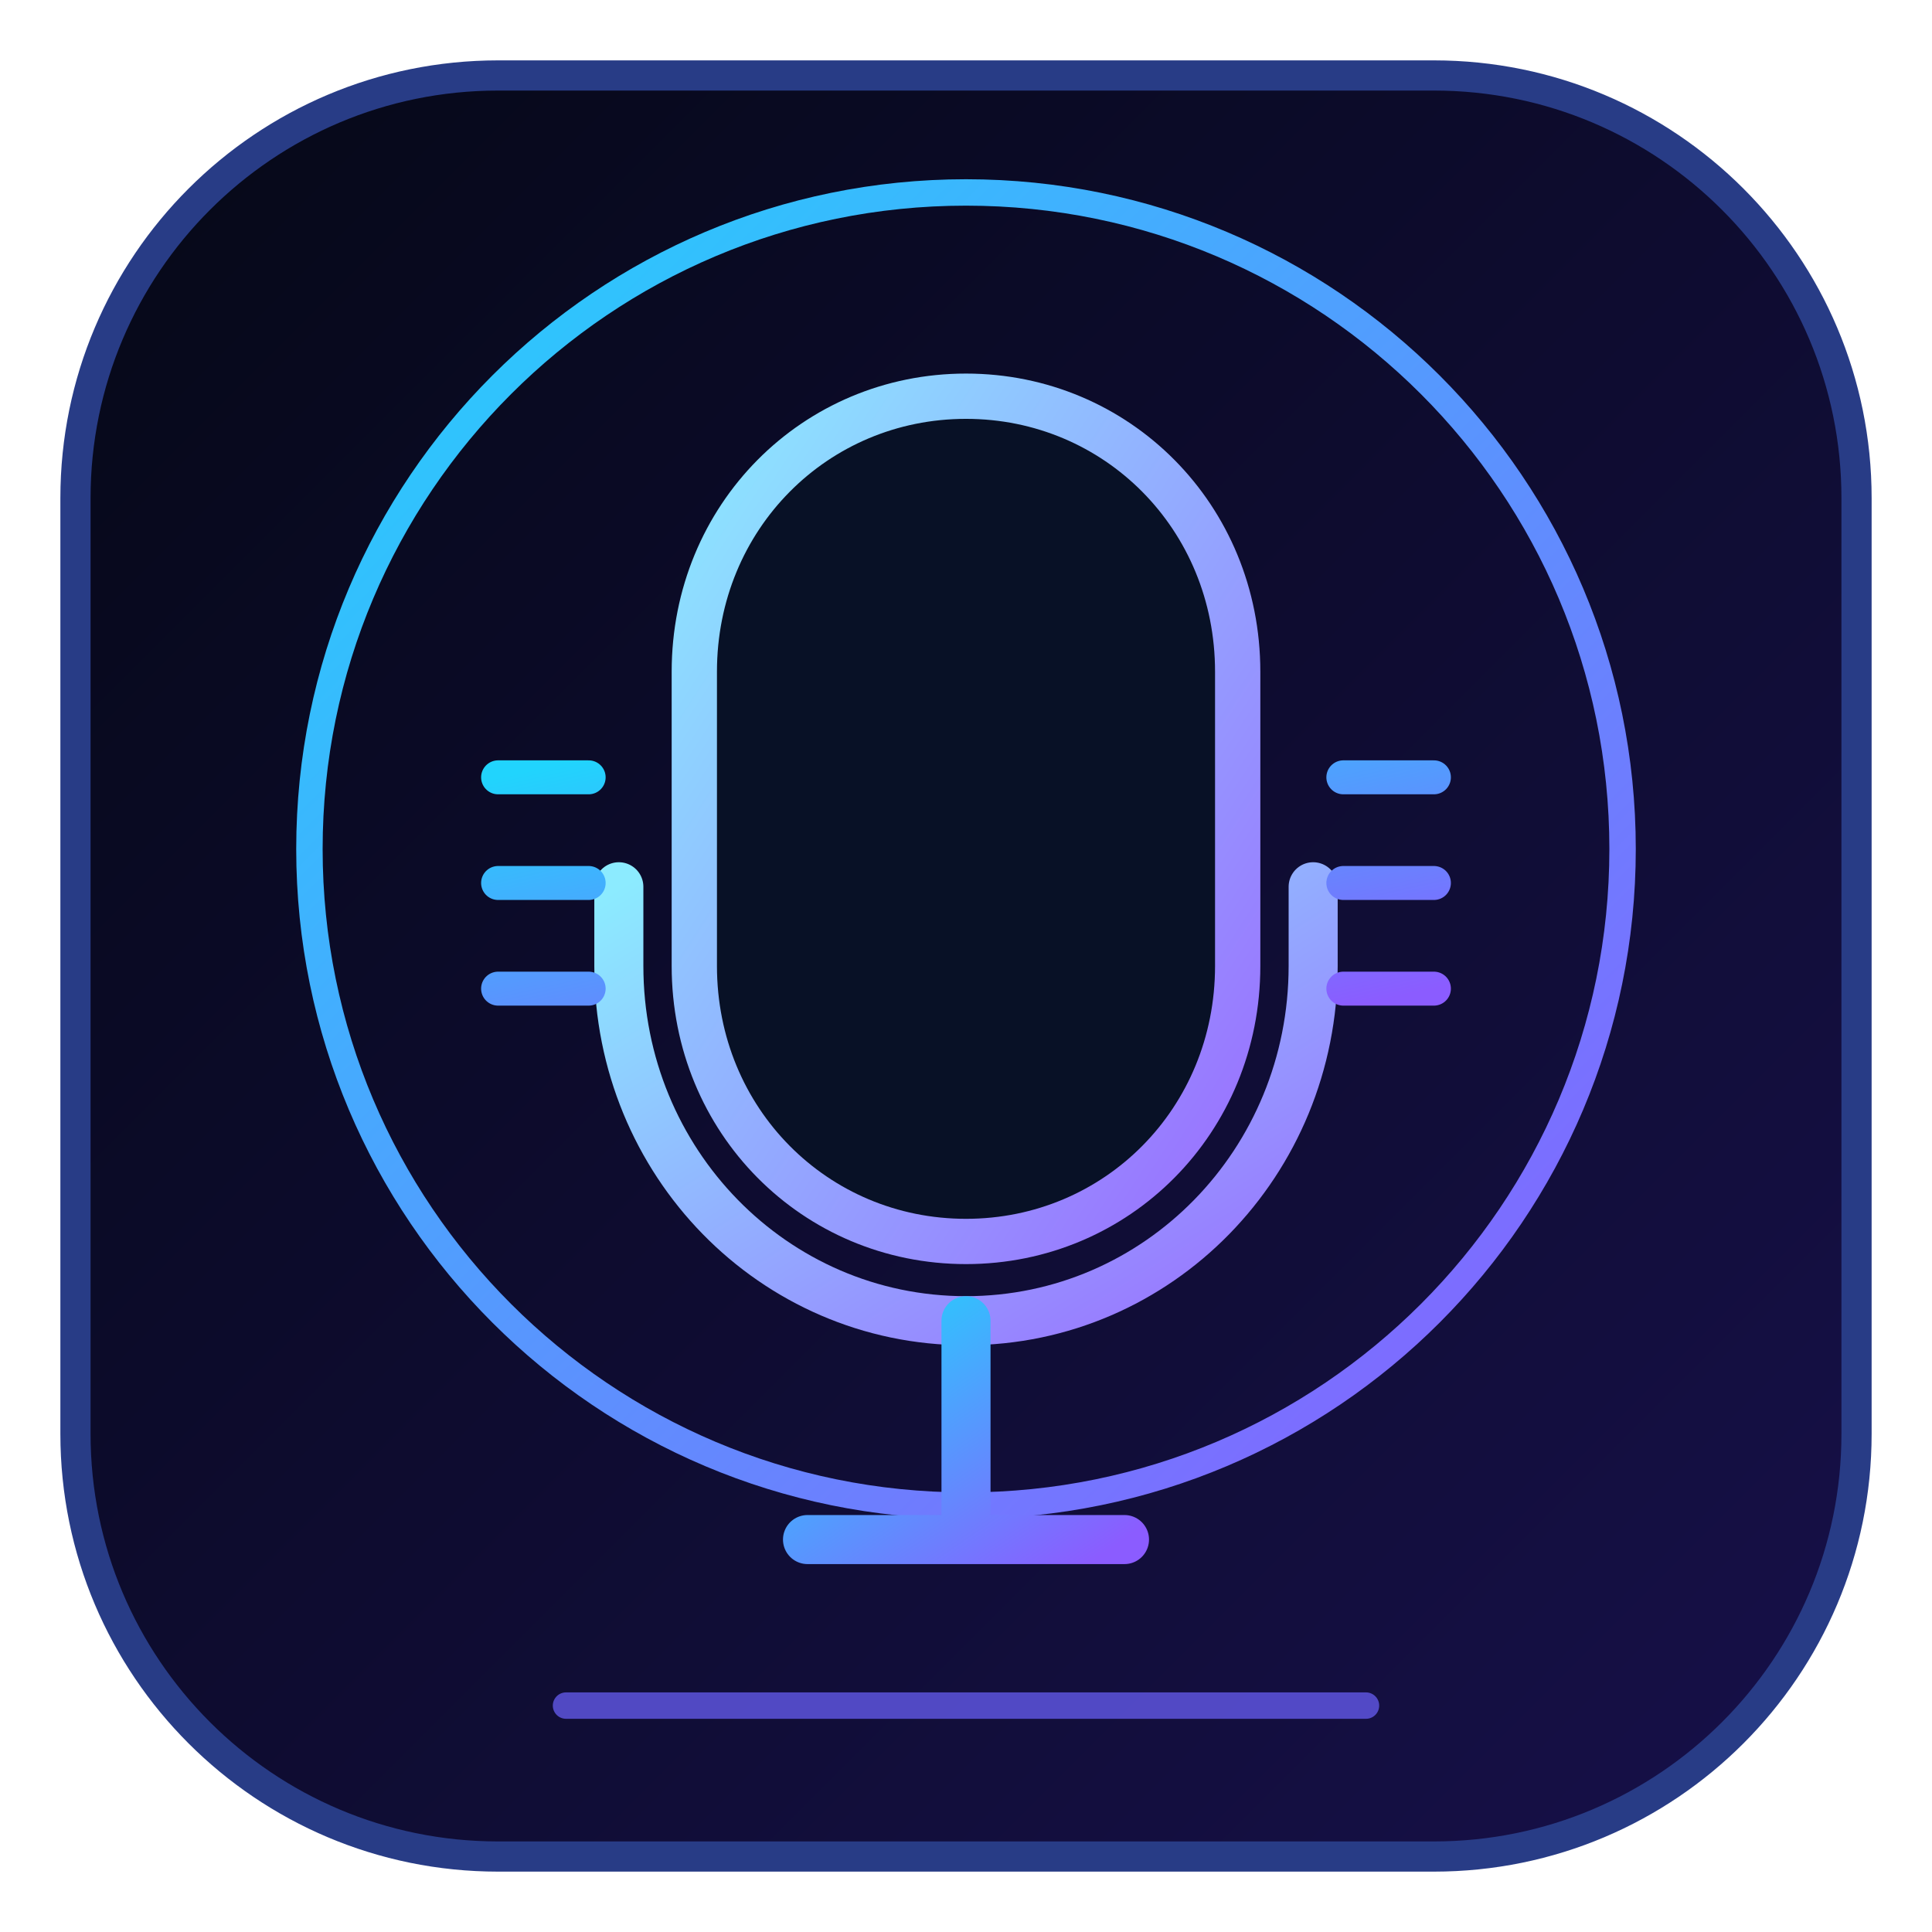
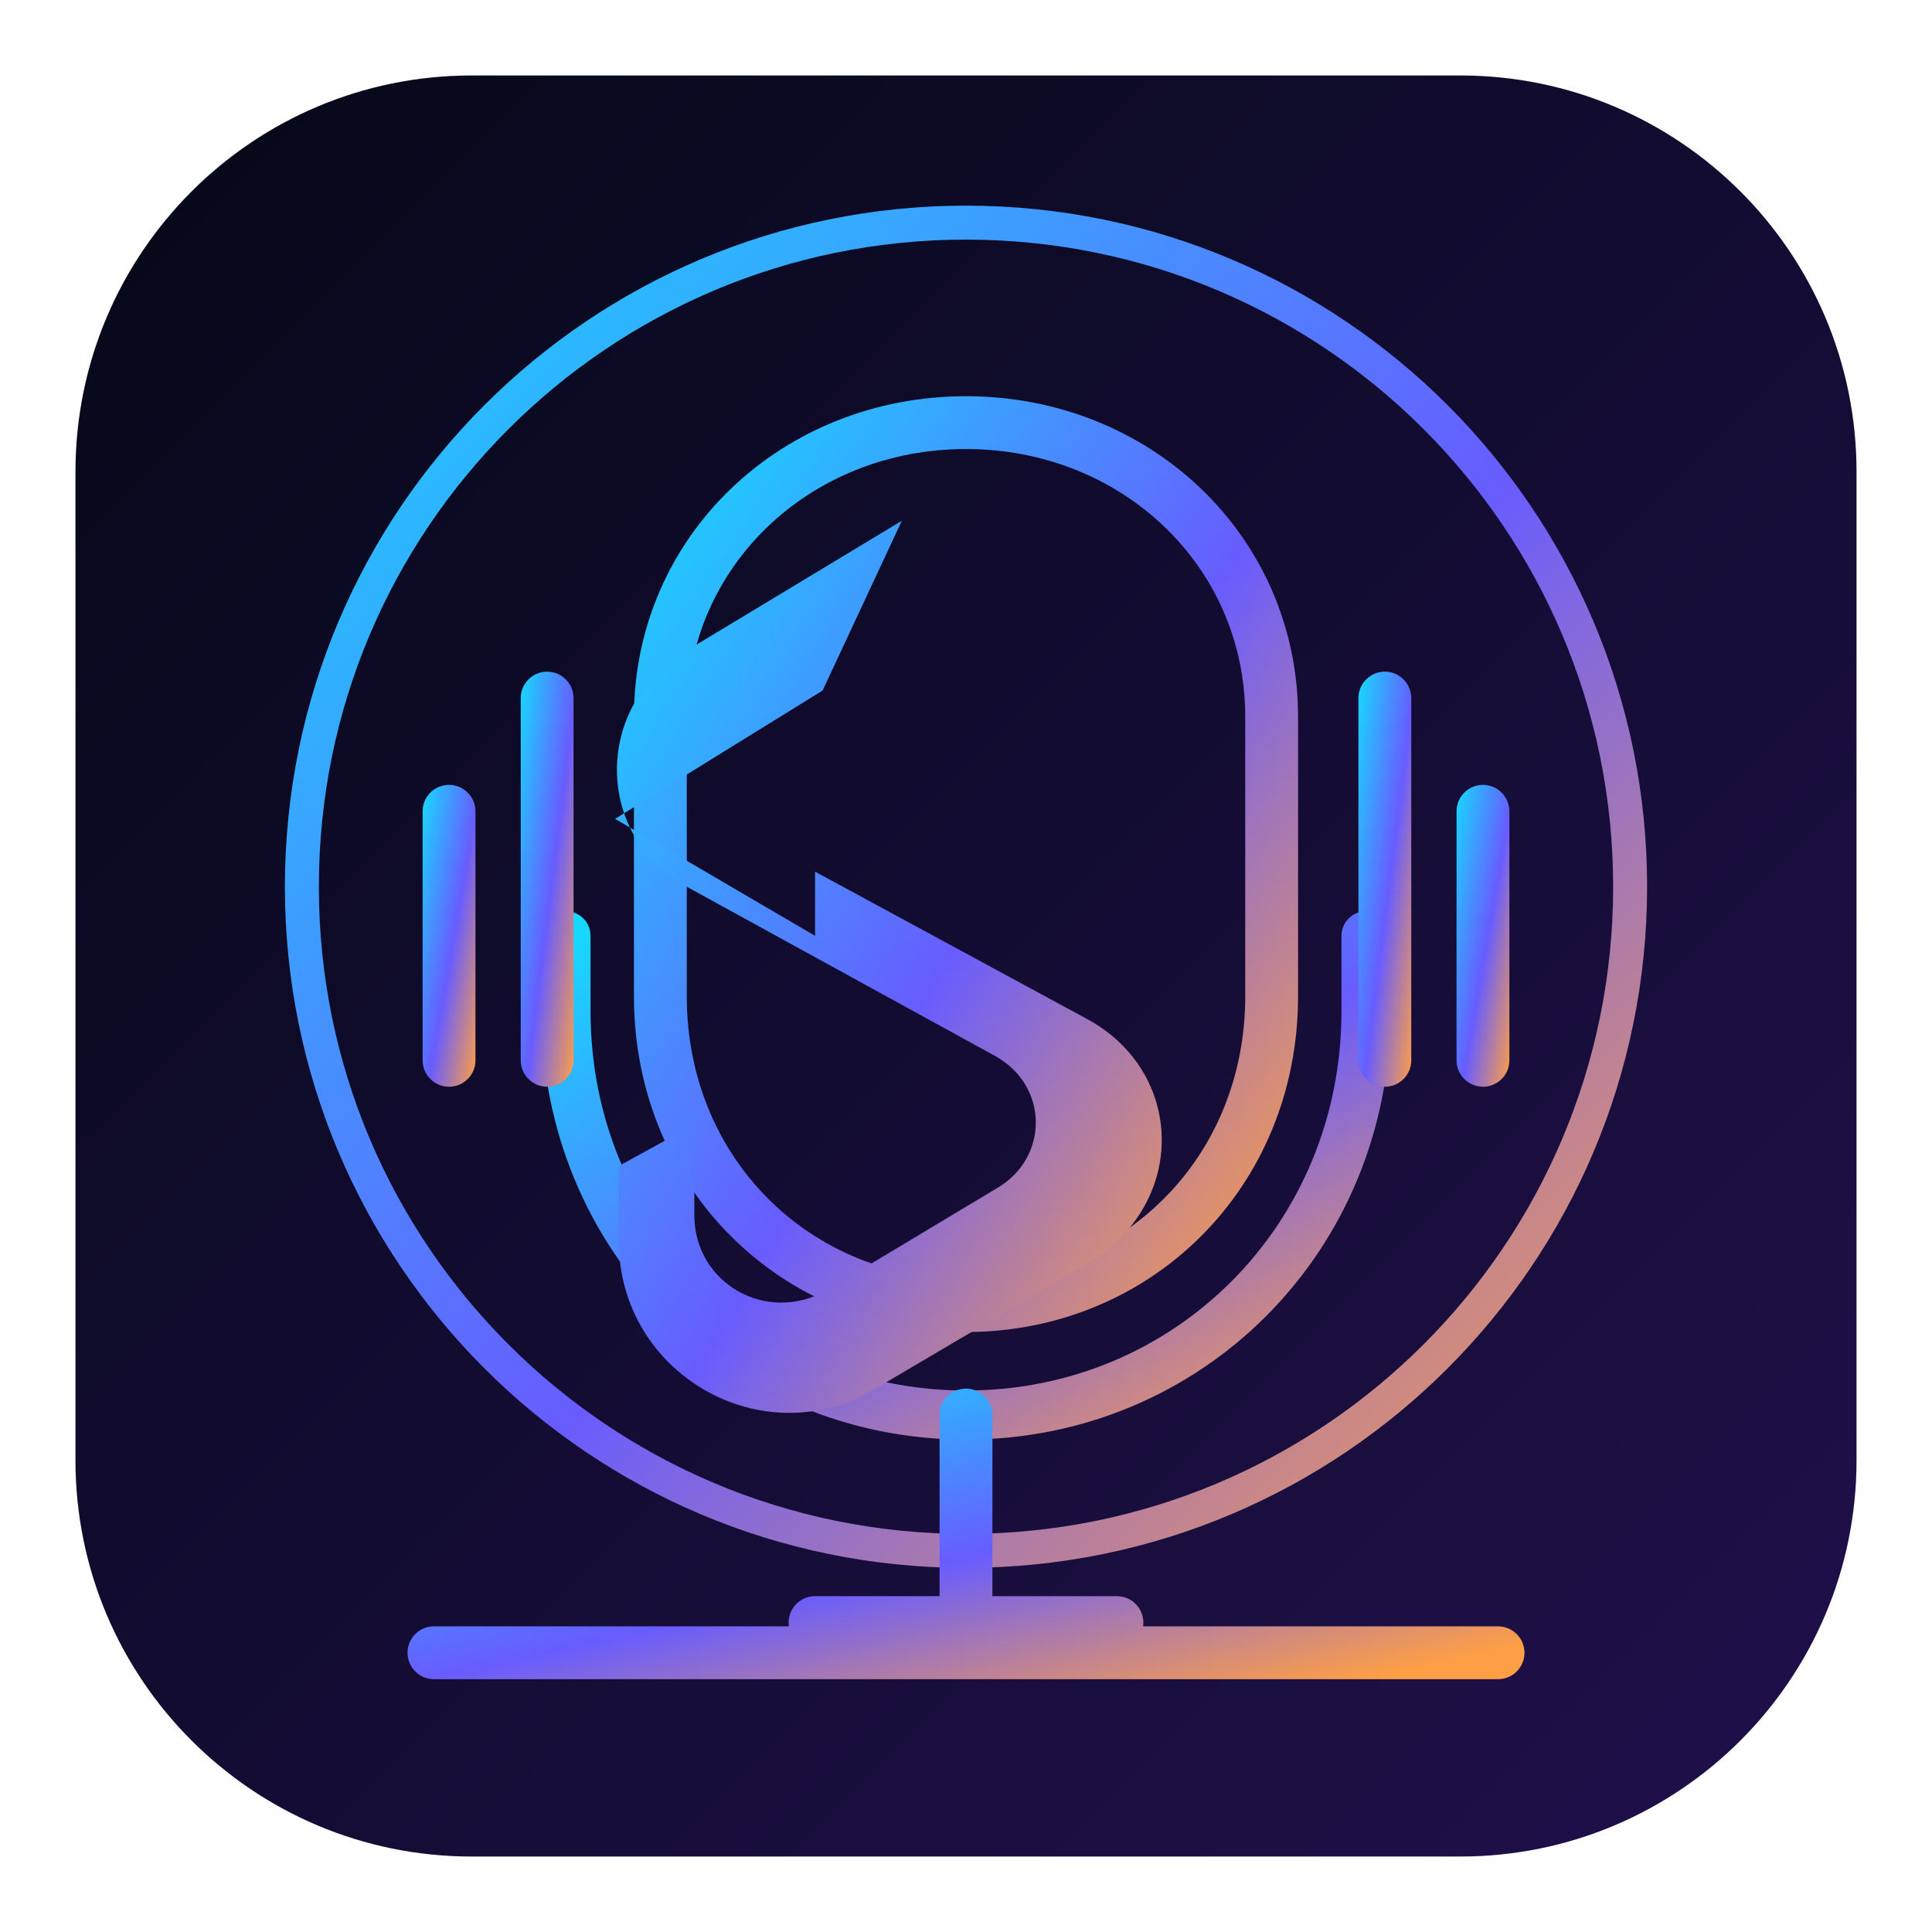
<svg xmlns="http://www.w3.org/2000/svg" viewBox="0 0 512 512">
  <defs>
-     <linearGradient id="bg" x1="0" y1="0" x2="1" y2="1">
-       <stop offset="0" stop-color="#050816" />
-       <stop offset="1" stop-color="#17104a" />
+     <linearGradient id="a" x1="0" y1="0" x2="1" y2="1">
+       <stop stop-color="#050817" />
+       <stop offset="1" stop-color="#21104d" />
    </linearGradient>
-     <linearGradient id="neon" x1="0" y1="0" x2="1" y2="1">
-       <stop offset="0" stop-color="#21D4FD" />
-       <stop offset="1" stop-color="#8B5CFF" />
-     </linearGradient>
-     <linearGradient id="mic" x1="0" y1="0" x2="1" y2="1">
-       <stop offset="0" stop-color="#8CEBFF" />
-       <stop offset="1" stop-color="#9A6CFF" />
+     <linearGradient id="b" x1="0" y1="0" x2="1" y2="1">
+       <stop stop-color="#16d9ff" />
+       <stop offset=".55" stop-color="#685cff" />
+       <stop offset="1" stop-color="#ff9f45" />
    </linearGradient>
  </defs>
-   <rect x="20" y="20" width="472" height="472" rx="112" fill="url(#bg)" stroke="#283C86" stroke-width="8" />
-   <circle cx="256" cy="225" r="174" fill="none" stroke="url(#neon)" stroke-width="7" />
-   <path d="M184 178v78c0 41 32 73 72 73s72-32 72-73v-78c0-41-32-73-72-73s-72 32-72 73z" fill="#081126" stroke="url(#mic)" stroke-width="12" />
-   <path d="M164 235v21c0 52 41 94 92 94s92-42 92-94v-21" fill="none" stroke="url(#mic)" stroke-width="13" stroke-linecap="round" />
-   <path d="M256 350v58M214 408h84" fill="none" stroke="url(#neon)" stroke-width="13" stroke-linecap="round" />
-   <path d="M132 206h24M132 234h24M132 262h24M356 206h24M356 234h24M356 262h24" stroke="url(#neon)" stroke-width="9" stroke-linecap="round" />
-   <path d="M102 432h308" stroke="url(#neon)" stroke-width="16" stroke-linecap="round" />
-   <path d="M150 452h212" stroke="#6C63FF" stroke-width="7" stroke-linecap="round" opacity=".7" />
+   <rect x="20" y="20" width="472" height="472" rx="105" fill="url(#a)" />
+   <circle cx="256" cy="235" r="176" fill="none" stroke="url(#b)" stroke-width="9" />
+   <g fill="none" stroke="url(#b)" stroke-linecap="round">
+     <path d="M175 190v74c0 47 36 82 81 82s81-35 81-82v-74c0-44-36-78-81-78s-81 34-81 78z" stroke-width="14" />
+     <path d="M150 248v20c0 60 47 107 106 107s106-47 106-107v-20" stroke-width="13" />
+     <path d="M256 375v55M216 430h80M115 438h282" stroke-width="14" />
+   </g>
+   <path d="M218 183l-55 34 53 31v-17l72 39c26 14 27 49 0 65l-56 33c-30 18-68-4-68-39v-20l20-11v24c0 18 19 29 35 20l45-27c14-8 14-27 0-35l-82-45c-24-13-25-47-1-62l58-35z" fill="url(#b)" />
+   <g fill="url(#b)">
+     <rect x="112" y="208" width="14" height="80" rx="7" />
+     <rect x="138" y="178" width="14" height="110" rx="7" />
+     <rect x="360" y="178" width="14" height="110" rx="7" />
+     <rect x="386" y="208" width="14" height="80" rx="7" />
+   </g>
</svg>
